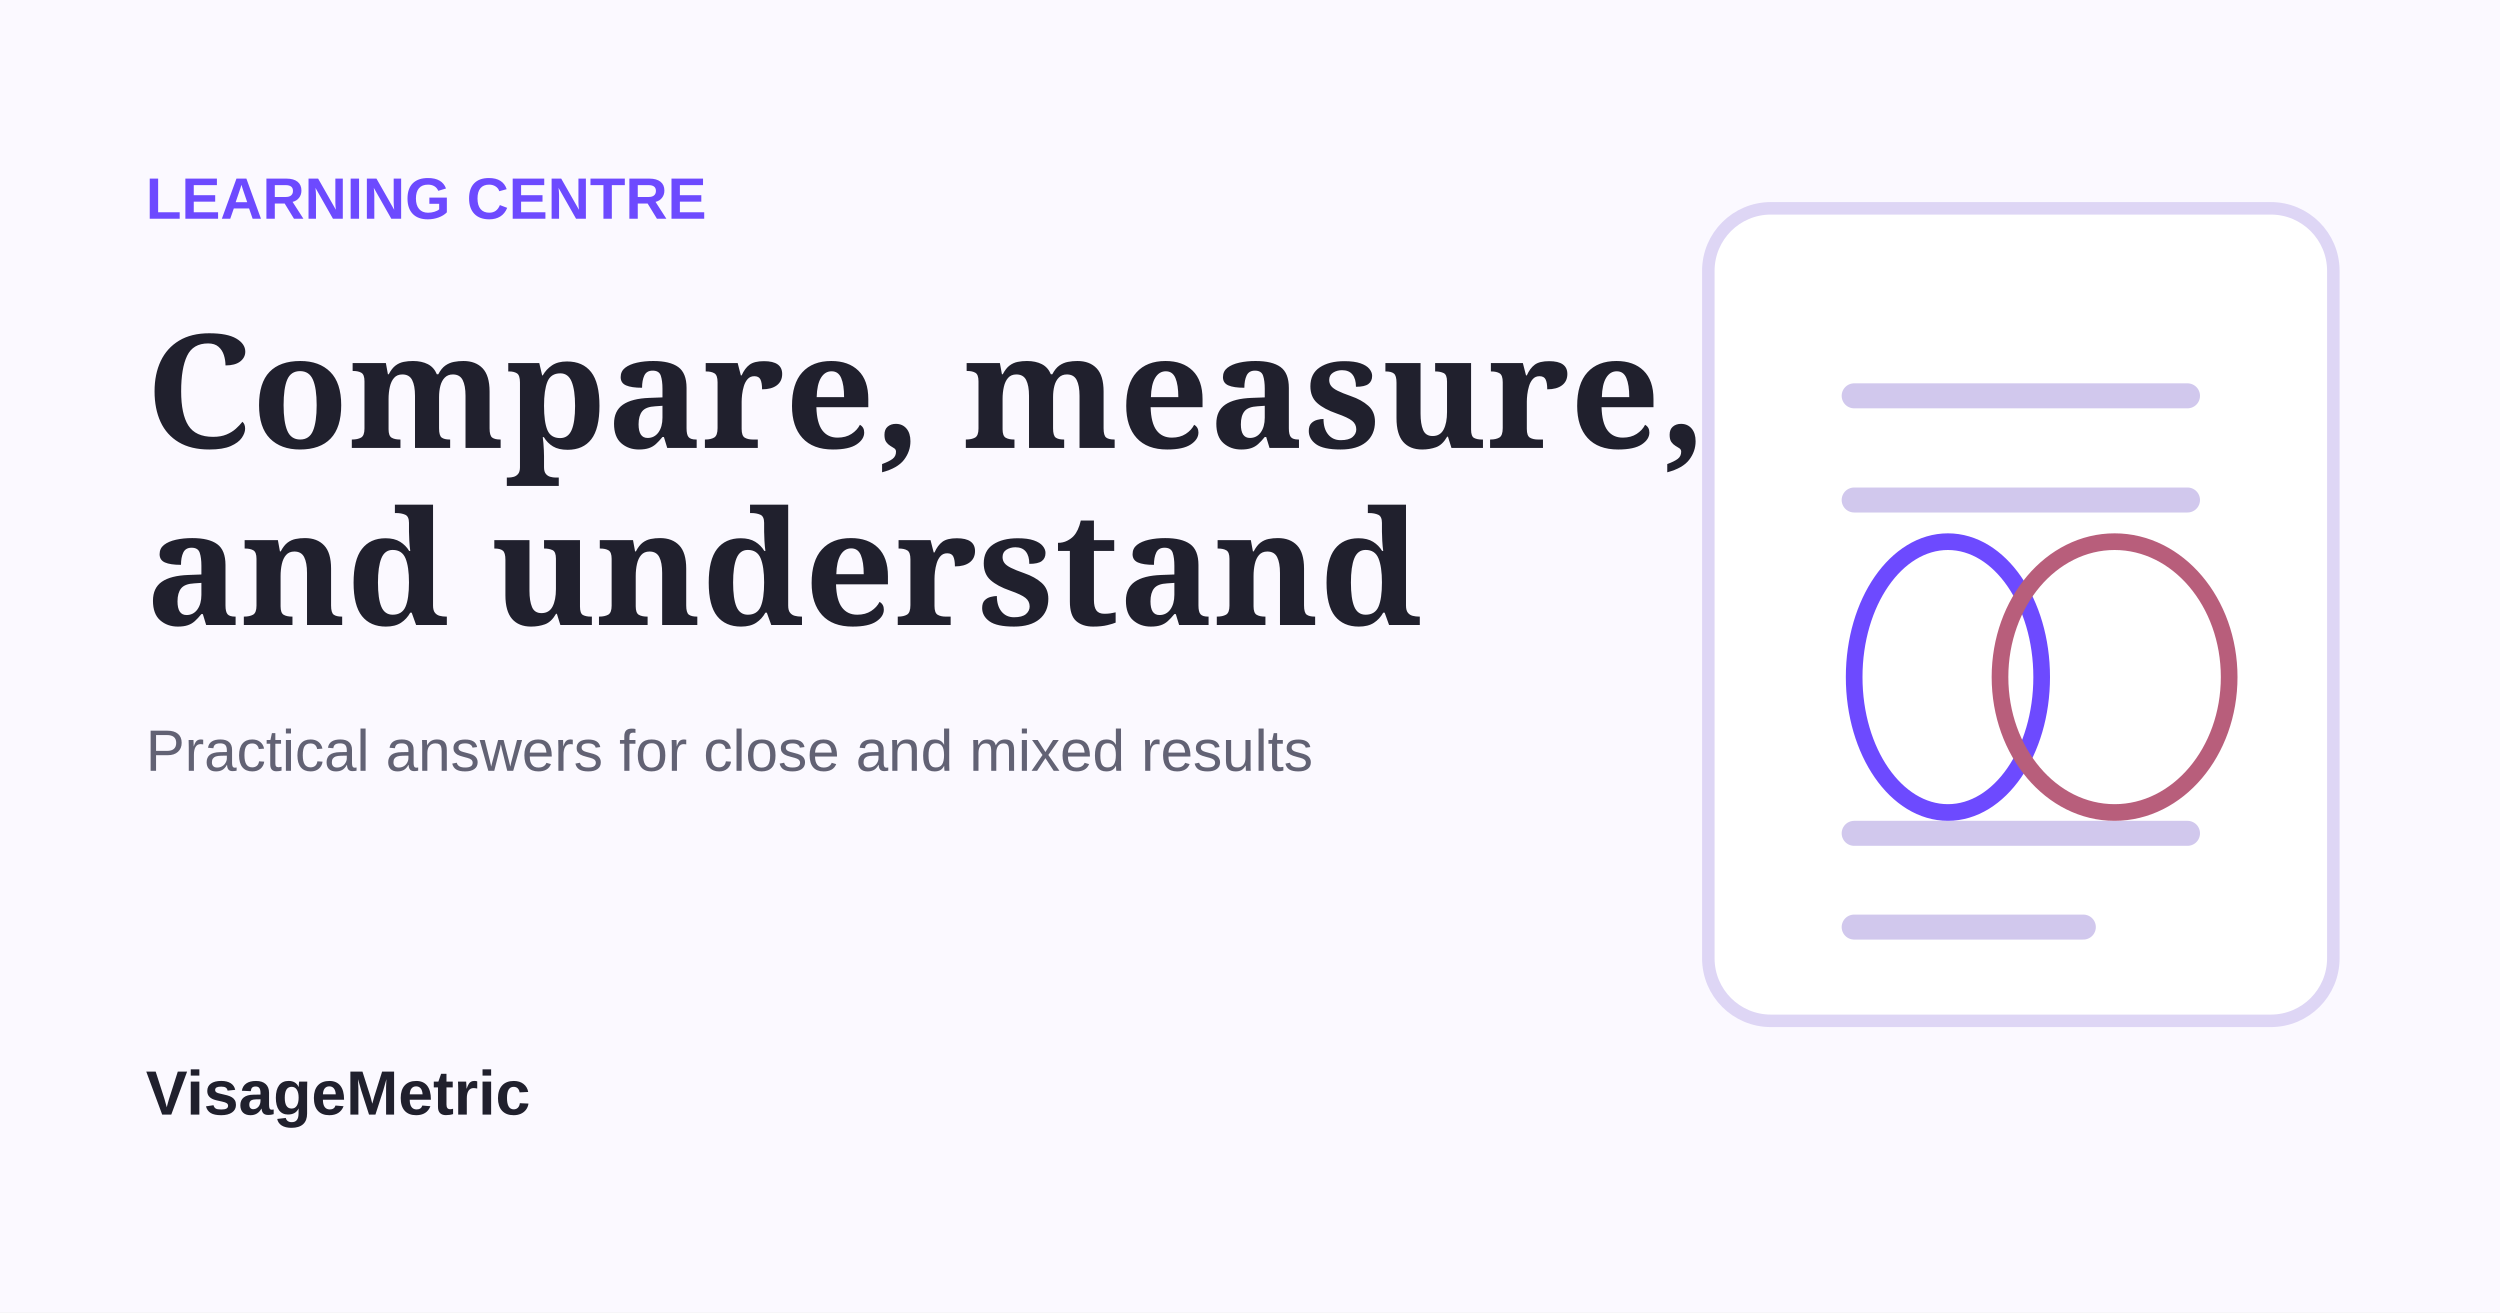
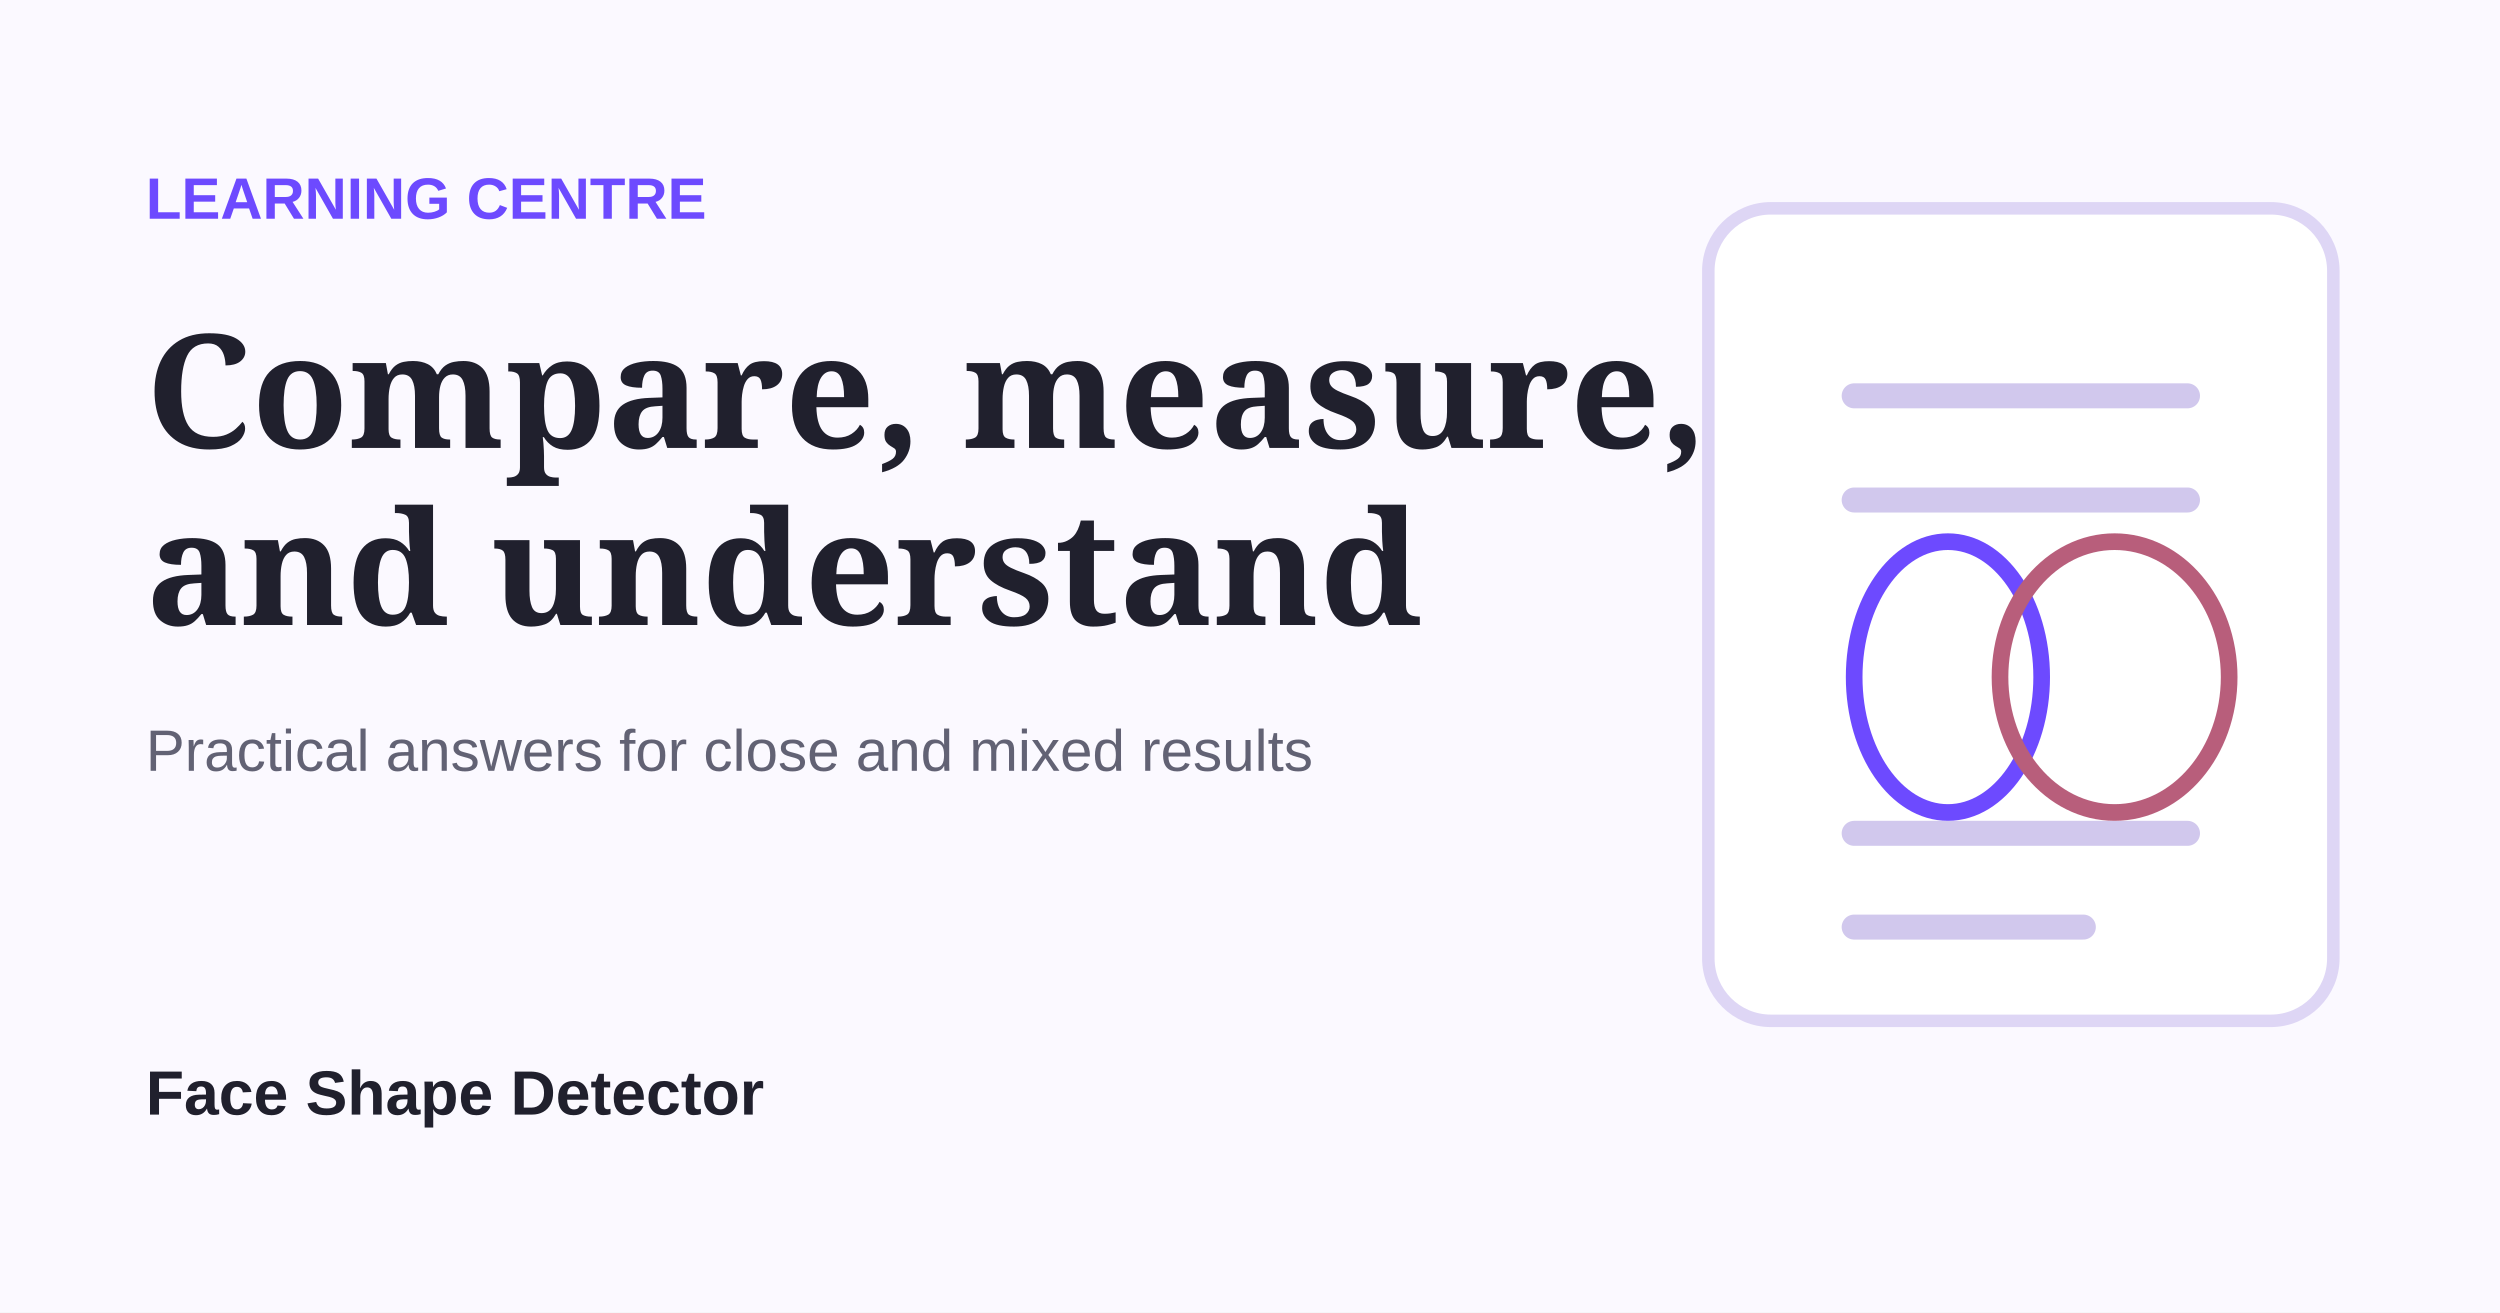
- <svg xmlns="http://www.w3.org/2000/svg" width="1200" height="630" viewBox="0 0 1200 630" role="img" aria-label="VisageMetric face shape learning centre">
+ <svg xmlns="http://www.w3.org/2000/svg" width="1200" height="630" viewBox="0 0 1200 630" role="img" aria-label="Face Shape Detector learning centre">
  <rect width="1200" height="630" fill="#fbf9ff" />
  <text x="70" y="105" font-family="Arial,sans-serif" font-size="28" font-weight="700" fill="#6d4aff">LEARNING CENTRE</text>
  <text x="70" y="215" font-family="Georgia,serif" font-size="76" font-weight="700" fill="#20202d">Compare, measure,</text>
  <text x="70" y="300" font-family="Georgia,serif" font-size="76" font-weight="700" fill="#20202d">and understand</text>
  <text x="70" y="370" font-family="Arial,sans-serif" font-size="28" fill="#626274">Practical answers for close and mixed results</text>
  <g transform="translate(820 100)">
    <rect width="300" height="390" rx="30" fill="#fff" stroke="#ded6f5" stroke-width="6" />
    <path d="M70 90h160M70 140h160M70 300h160M70 345h110" stroke="#d1c8ed" stroke-width="12" stroke-linecap="round" />
    <ellipse cx="115" cy="225" rx="45" ry="65" fill="none" stroke="#6d4aff" stroke-width="8" />
    <ellipse cx="195" cy="225" rx="55" ry="65" fill="none" stroke="#b85e7b" stroke-width="8" />
  </g>
-   <text x="70" y="535" font-family="Arial,sans-serif" font-size="30" font-weight="700" fill="#20202d">VisageMetric</text>
+   <text x="70" y="535" font-family="Arial,sans-serif" font-size="30" font-weight="700" fill="#20202d">Face Shape Detector</text>
</svg>
